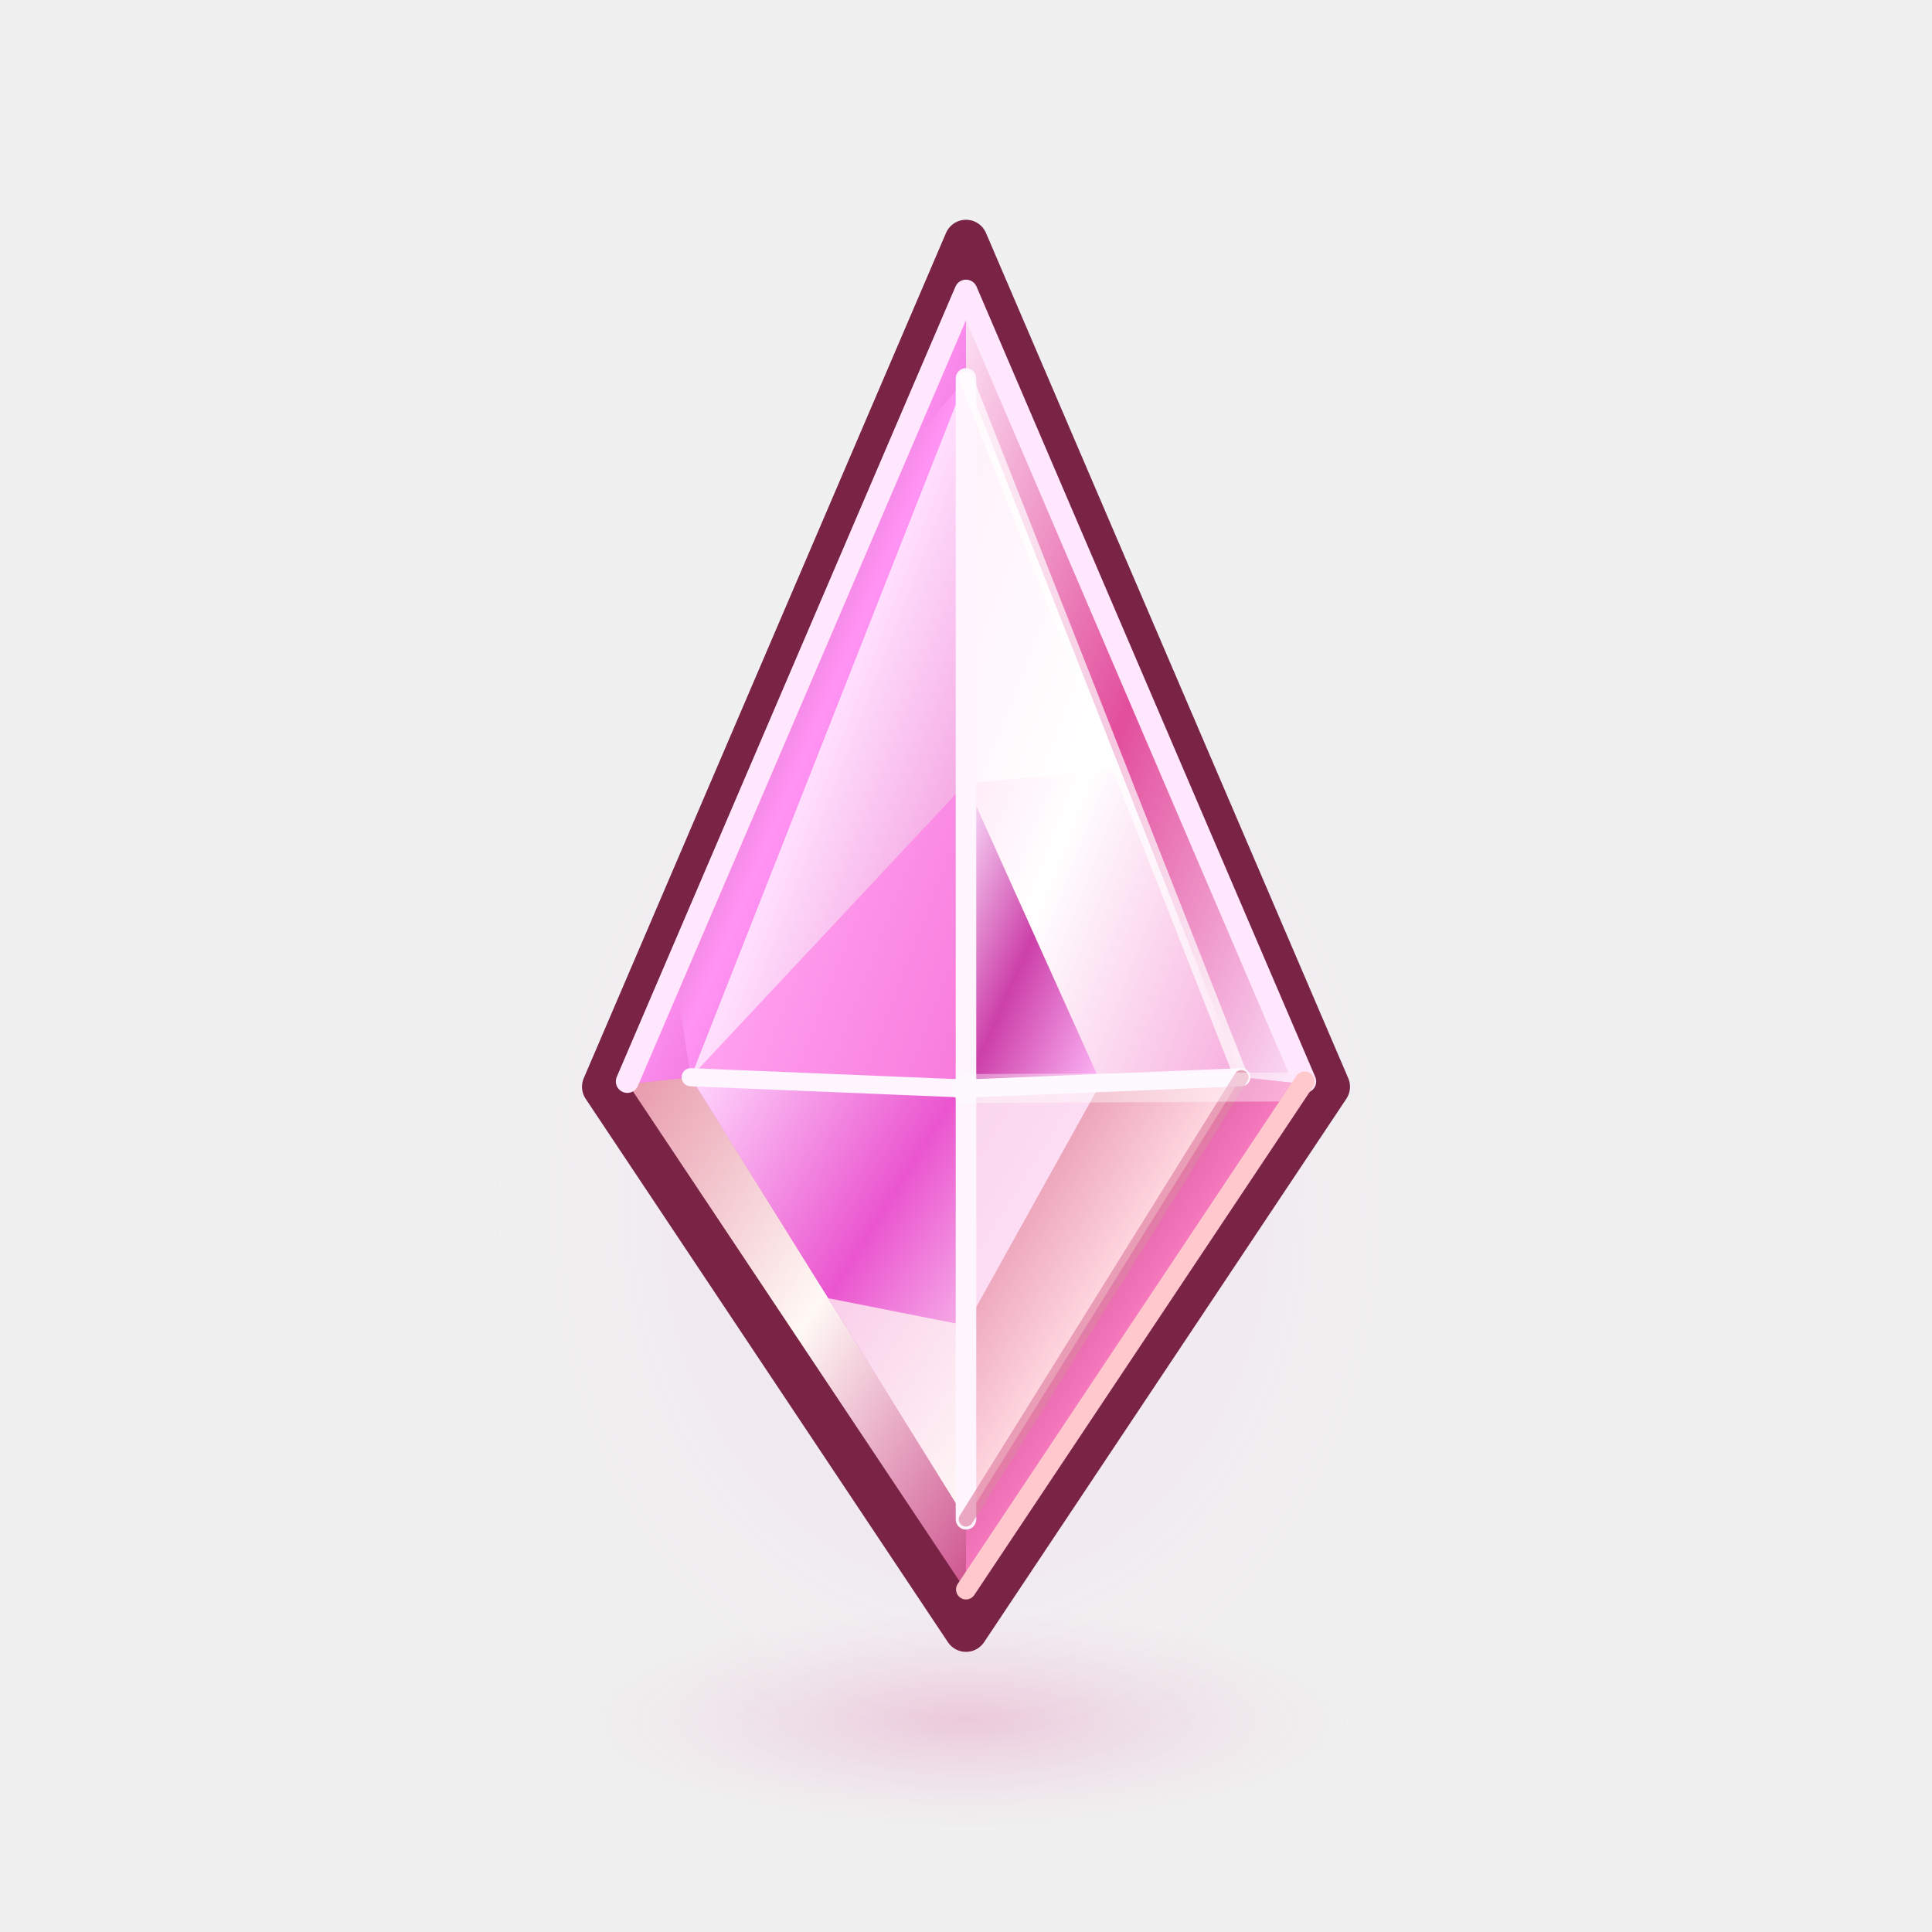
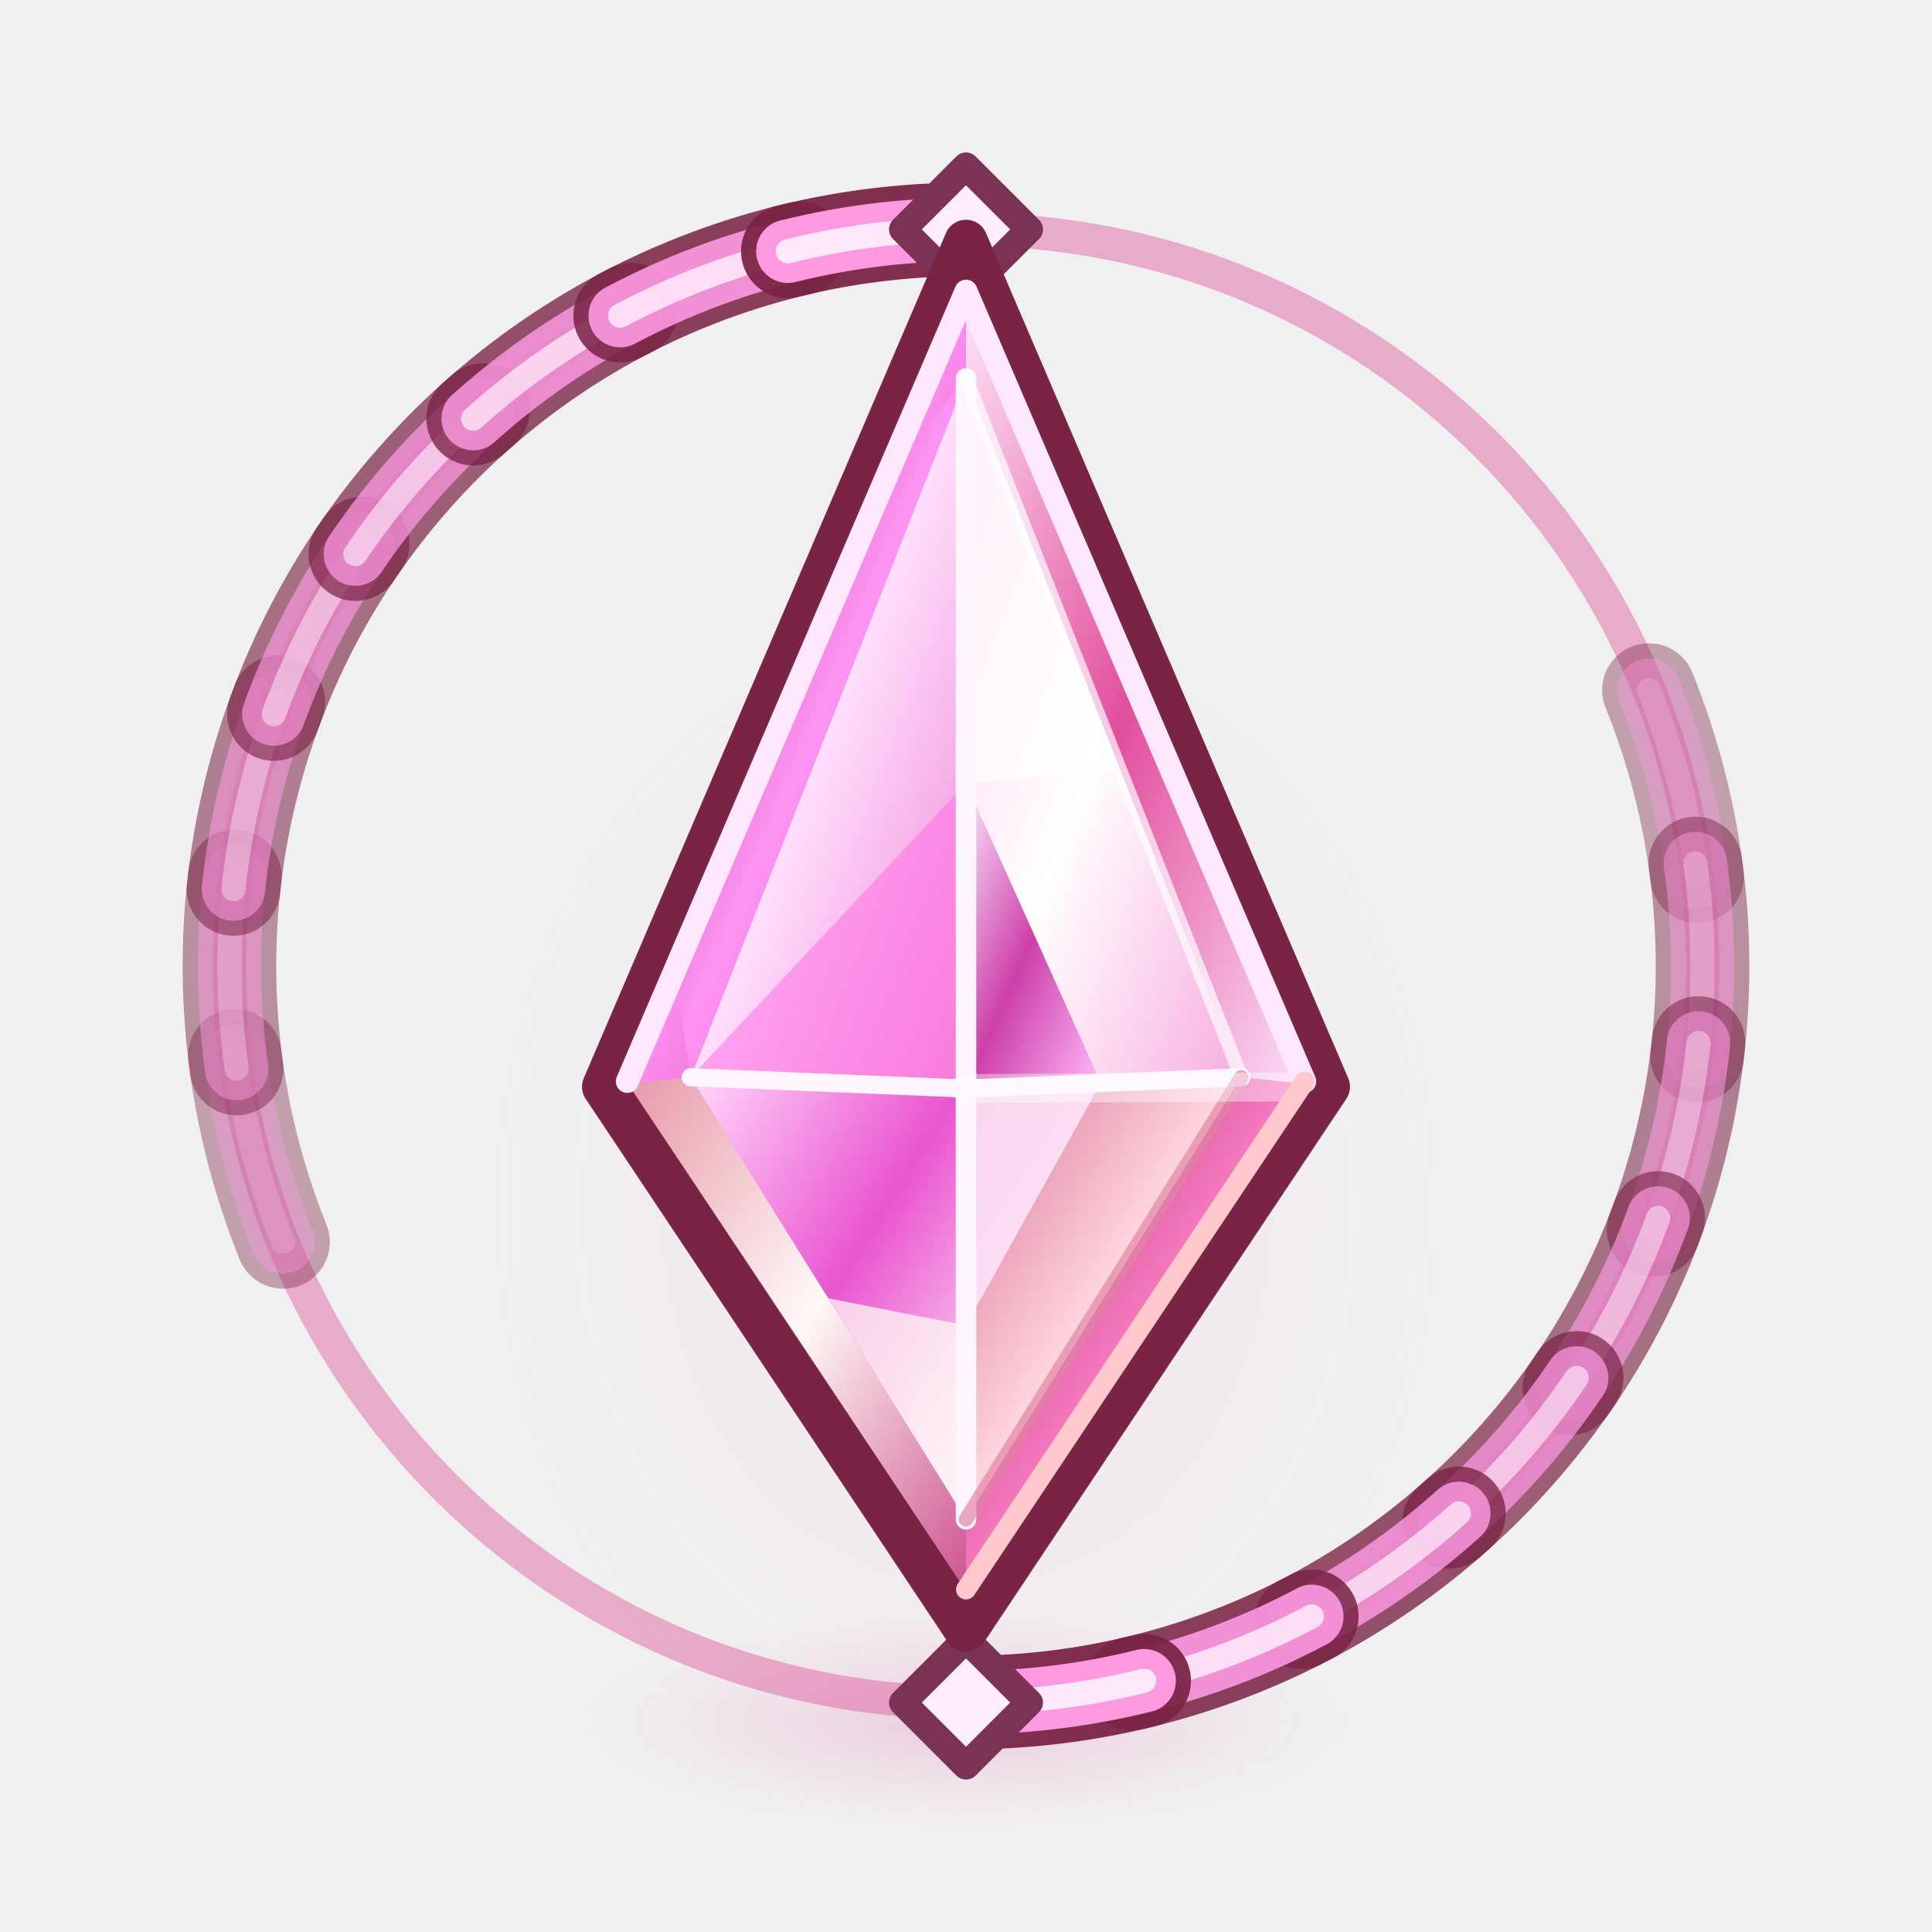
<svg xmlns="http://www.w3.org/2000/svg" width="32" height="32" viewBox="0 0 32 32">
  <defs>
    <linearGradient id="body" x1="0" y1="0" x2="1" y2="1">
      <stop stop-color="#ffe9fa" />
      <stop offset=".55" stop-color="#faa1df" />
      <stop offset="1" stop-color="#ffd8df" />
    </linearGradient>
    <linearGradient id="crown" x1="0" y1="0" x2=".8" y2="1">
      <stop stop-color="#ffb9dd" />
      <stop offset=".40" stop-color="#fef9ff" />
      <stop offset=".70" stop-color="#ffeafc" />
      <stop offset="1" stop-color="#f27dd8" />
    </linearGradient>
    <linearGradient id="left" x1="0" y1="0" x2="1" y2=".5">
      <stop stop-color="#a6326f" />
      <stop offset=".32" stop-color="#dc4eb4" />
      <stop offset=".78" stop-color="#ffbbf9" />
      <stop offset="1" stop-color="#fde9ff" />
    </linearGradient>
    <linearGradient id="right" x1="0" y1="0" x2=".7" y2="1">
      <stop stop-color="#f072c0" />
      <stop offset=".36" stop-color="#cb5490" />
      <stop offset=".7" stop-color="#ffd4ed" />
      <stop offset="1" stop-color="#fff3ed" />
    </linearGradient>
    <linearGradient id="foot" x1="0" y1="0" x2="1" y2="1">
      <stop stop-color="#ffb1fa" />
      <stop offset=".48" stop-color="#d951b3" />
      <stop offset=".52" stop-color="#ffd8fc" />
      <stop offset="1" stop-color="#eeb4ba" />
    </linearGradient>
    <linearGradient id="violet" x1="0" y1="0" x2="1" y2="1">
      <stop stop-color="#ffcbf7" />
      <stop offset=".5" stop-color="#e48e98" />
      <stop offset="1" stop-color="#ffd4d0" />
    </linearGradient>
    <linearGradient id="inner" x1="0" y1="0" x2="1" y2="0">
      <stop stop-color="#a63465" stop-opacity=".7" />
      <stop offset=".5" stop-color="#ffe0fd" stop-opacity=".25" />
      <stop offset="1" stop-color="#fffbff" stop-opacity=".8" />
    </linearGradient>
    <linearGradient id="refract" x1="0" y1="0" x2="1" y2="1">
      <stop stop-color="#fef3ff" />
      <stop offset=".46" stop-color="#ffc2ee" stop-opacity=".7" />
      <stop offset="1" stop-color="#f4babc" stop-opacity=".4" />
    </linearGradient>
    <linearGradient id="text" x1="0" y1="0" x2="1" y2="0">
      <stop stop-color="#e776bf" />
      <stop offset=".48" stop-color="#fef4ff" />
      <stop offset="1" stop-color="#ffa6c3" />
    </linearGradient>
    <radialGradient id="shadow">
      <stop stop-color="#db5797" stop-opacity=".25" />
      <stop offset=".55" stop-color="#e26cae" stop-opacity=".10" />
      <stop offset="1" stop-color="#ed8dbd" stop-opacity="0" />
    </radialGradient>
    <radialGradient id="halo">
      <stop stop-color="#ffbecc" stop-opacity=".10" />
      <stop offset=".6" stop-color="#ffa7e6" stop-opacity=".07" />
      <stop offset="1" stop-color="#ffd4f1" stop-opacity="0" />
    </radialGradient>
    <linearGradient id="edgeIce" x1="0" y1="0" x2="1" y2="1">
      <stop offset="0.0" stop-color="#ffedfb" />
      <stop offset="0.5" stop-color="#e24e9c" />
      <stop offset="1.0" stop-color="#fde9ff" />
    </linearGradient>
    <linearGradient id="edgeIndigo" x1="0" y1="0" x2="1" y2="1">
      <stop offset="0.0" stop-color="#9b1756" />
      <stop offset="0.5" stop-color="#ff83c9" />
      <stop offset="1.0" stop-color="#c66670" />
    </linearGradient>
    <linearGradient id="edgeLilac" x1="0" y1="0" x2="1" y2="1">
      <stop offset="0.0" stop-color="#e692a6" />
      <stop offset="0.5" stop-color="#fff9f5" />
      <stop offset="1.0" stop-color="#ca4787" />
    </linearGradient>
    <linearGradient id="edgeBlue" x1="0" y1="0" x2="1" y2="1">
      <stop offset="0.0" stop-color="#942d5d" />
      <stop offset="0.5" stop-color="#ff94f5" />
      <stop offset="1.0" stop-color="#ca319b" />
    </linearGradient>
    <linearGradient id="tableLight" x1="0" y1="0" x2="1" y2="1">
      <stop offset="0.0" stop-color="#ffd0ee" />
      <stop offset="0.5" stop-color="#ffffff" />
      <stop offset="1.0" stop-color="#f7acdd" />
    </linearGradient>
    <linearGradient id="tableBlue" x1="0" y1="0" x2="1" y2="1">
      <stop offset="0.0" stop-color="#d552a6" />
      <stop offset="0.5" stop-color="#ffdefd" />
      <stop offset="1.0" stop-color="#ed83d0" />
    </linearGradient>
    <linearGradient id="tableIce" x1="0" y1="0" x2="1" y2="1">
      <stop offset="0.0" stop-color="#ffd8fd" />
      <stop offset="0.5" stop-color="#ea55cf" />
      <stop offset="1.0" stop-color="#fff1fb" />
    </linearGradient>
    <linearGradient id="tableLilac" x1="0" y1="0" x2="1" y2="1">
      <stop offset="0.0" stop-color="#d97194" />
      <stop offset="0.5" stop-color="#ffd8e0" />
      <stop offset="1.0" stop-color="#fffbf7" />
    </linearGradient>
    <linearGradient id="reflectedBlue" x1="0" y1="0" x2="1" y2="1">
      <stop offset="0.0" stop-color="#fde8ff" />
      <stop offset="0.5" stop-color="#cc40a9" />
      <stop offset="1.0" stop-color="#ffbbf9" />
    </linearGradient>
  </defs>
  <ellipse cx="16" cy="28.5" rx="6.4" ry="1.8" fill="url(#shadow)" stroke="none" stroke-width="0" stroke-linejoin="round" stroke-linecap="round" />
  <ellipse cx="16" cy="20" rx="8" ry="10" fill="url(#halo)" stroke="none" stroke-width="0" stroke-linejoin="round" stroke-linecap="round" />
+   <ellipse cx="16" cy="16" rx="12.2" ry="12.2" fill="none" stroke="#dd5298" stroke-opacity="0.439" stroke-width="0.55" stroke-linejoin="round" stroke-linecap="round" />
+   <path d="M 4.688 20.57 A 12.2 12.2 0 0 1 3.891 17.487" fill="none" stroke="#792345" stroke-opacity="0.392" stroke-width="1.55" stroke-linejoin="round" stroke-linecap="round" />
+   <path d="M 4.688 20.57 A 12.2 12.2 0 0 1 3.891 17.487" fill="none" stroke="#ff9be4" stroke-opacity="0.372" stroke-width="1.05" stroke-linejoin="round" stroke-linecap="round" />
+   <path d="M 4.688 20.57 A 12.2 12.2 0 0 1 3.891 17.487" fill="none" stroke="#ffedfb" stroke-opacity="0.176" stroke-width="0.4" stroke-linejoin="round" stroke-linecap="round" />
+   <path d="M 3.919 17.698 A 12.2 12.2 0 0 1 3.891 14.513" fill="none" stroke="#792345" stroke-opacity="0.471" stroke-width="1.55" stroke-linejoin="round" stroke-linecap="round" />
+   <path d="M 3.919 17.698 A 12.2 12.2 0 0 1 3.891 14.513" fill="none" stroke="#ff9be4" stroke-opacity="0.459" stroke-width="1.05" stroke-linejoin="round" stroke-linecap="round" />
+   <path d="M 3.919 17.698 A 12.2 12.2 0 0 1 3.891 14.513" fill="none" stroke="#ffedfb" stroke-opacity="0.286" stroke-width="0.4" stroke-linejoin="round" stroke-linecap="round" />
+   <path d="M 3.867 14.725 A 12.2 12.2 0 0 1 4.61 11.628" fill="none" stroke="#792345" stroke-opacity="0.549" stroke-width="1.55" stroke-linejoin="round" stroke-linecap="round" />
+   <path d="M 3.867 14.725 A 12.2 12.2 0 0 1 4.61 11.628" fill="none" stroke="#ff9be4" stroke-opacity="0.545" stroke-width="1.05" stroke-linejoin="round" stroke-linecap="round" />
+   <path d="M 3.867 14.725 A 12.2 12.2 0 0 1 4.61 11.628" fill="none" stroke="#ffedfb" stroke-opacity="0.396" stroke-width="0.4" stroke-linejoin="round" stroke-linecap="round" />
+   <path d="M 4.536 11.827 A 12.2 12.2 0 0 1 6.006 9.002" fill="none" stroke="#792345" stroke-opacity="0.627" stroke-width="1.55" stroke-linejoin="round" stroke-linecap="round" />
+   <path d="M 4.536 11.827 A 12.2 12.2 0 0 1 6.006 9.002" fill="none" stroke="#ff9be4" stroke-opacity="0.631" stroke-width="1.05" stroke-linejoin="round" stroke-linecap="round" />
+   <path d="M 4.536 11.827 A 12.2 12.2 0 0 1 6.006 9.002" fill="none" stroke="#ffedfb" stroke-opacity="0.506" stroke-width="0.4" stroke-linejoin="round" stroke-linecap="round" />
+   <path d="M 5.886 9.178 A 12.2 12.2 0 0 1 7.996 6.793" fill="none" stroke="#792345" stroke-opacity="0.706" stroke-width="1.55" stroke-linejoin="round" stroke-linecap="round" />
+   <path d="M 5.886 9.178 A 12.2 12.2 0 0 1 7.996 6.793" fill="none" stroke="#ff9be4" stroke-opacity="0.718" stroke-width="1.05" stroke-linejoin="round" stroke-linecap="round" />
+   <path d="M 5.886 9.178 A 12.2 12.2 0 0 1 7.996 6.793" fill="none" stroke="#ffedfb" stroke-opacity="0.616" stroke-width="0.4" stroke-linejoin="round" stroke-linecap="round" />
+   <path d="M 7.837 6.934 A 12.2 12.2 0 0 1 10.461 5.13" fill="none" stroke="#792345" stroke-opacity="0.784" stroke-width="1.55" stroke-linejoin="round" stroke-linecap="round" />
+   <path d="M 7.837 6.934 A 12.2 12.2 0 0 1 10.461 5.13" fill="none" stroke="#ff9be4" stroke-opacity="0.804" stroke-width="1.05" stroke-linejoin="round" stroke-linecap="round" />
+   <path d="M 7.837 6.934 A 12.2 12.2 0 0 1 10.461 5.13" fill="none" stroke="#ffedfb" stroke-opacity="0.726" stroke-width="0.4" stroke-linejoin="round" stroke-linecap="round" />
+   <path d="M 10.272 5.228 A 12.2 12.2 0 0 1 13.256 4.113" fill="none" stroke="#792345" stroke-opacity="0.863" stroke-width="1.55" stroke-linejoin="round" stroke-linecap="round" />
+   <path d="M 10.272 5.228 A 12.2 12.2 0 0 1 13.256 4.113" fill="none" stroke="#ff9be4" stroke-opacity="0.89" stroke-width="1.05" stroke-linejoin="round" stroke-linecap="round" />
+   <path d="M 10.272 5.228 A 12.2 12.2 0 0 1 13.256 4.113" fill="none" stroke="#ffedfb" stroke-opacity="0.835" stroke-width="0.4" stroke-linejoin="round" stroke-linecap="round" />
+   <path d="M 13.049 4.162 A 12.2 12.2 0 0 1 16.213 3.802" fill="none" stroke="#792345" stroke-opacity="0.941" stroke-width="1.55" stroke-linejoin="round" stroke-linecap="round" />
+   <path d="M 13.049 4.162 A 12.2 12.2 0 0 1 16.213 3.802" fill="none" stroke="#ff9be4" stroke-opacity="0.977" stroke-width="1.05" stroke-linejoin="round" stroke-linecap="round" />
+   <path d="M 13.049 4.162 A 12.2 12.2 0 0 1 16.213 3.802" fill="none" stroke="#ffedfb" stroke-opacity="0.945" stroke-width="0.4" stroke-linejoin="round" stroke-linecap="round" />
+   <polygon points="16,2.75 17.05,3.8 16,4.85 14.95,3.8" fill="#ffedfb" stroke="#7b3355" stroke-width="0.45" stroke-linejoin="round" stroke-linecap="round" />
+   <path d="M 27.312 11.43 A 12.2 12.2 0 0 1 28.109 14.513" fill="none" stroke="#792345" stroke-opacity="0.392" stroke-width="1.55" stroke-linejoin="round" stroke-linecap="round" />
+   <path d="M 27.312 11.43 A 12.2 12.2 0 0 1 28.109 14.513" fill="none" stroke="#ff9be4" stroke-opacity="0.372" stroke-width="1.05" stroke-linejoin="round" stroke-linecap="round" />
+   <path d="M 27.312 11.43 A 12.2 12.2 0 0 1 28.109 14.513" fill="none" stroke="#ffedfb" stroke-opacity="0.176" stroke-width="0.4" stroke-linejoin="round" stroke-linecap="round" />
+   <path d="M 28.081 14.302 A 12.2 12.2 0 0 1 28.109 17.487" fill="none" stroke="#792345" stroke-opacity="0.471" stroke-width="1.55" stroke-linejoin="round" stroke-linecap="round" />
+   <path d="M 28.081 14.302 A 12.2 12.2 0 0 1 28.109 17.487" fill="none" stroke="#ff9be4" stroke-opacity="0.459" stroke-width="1.05" stroke-linejoin="round" stroke-linecap="round" />
+   <path d="M 28.081 14.302 A 12.2 12.2 0 0 1 28.109 17.487" fill="none" stroke="#ffedfb" stroke-opacity="0.286" stroke-width="0.4" stroke-linejoin="round" stroke-linecap="round" />
+   <path d="M 28.133 17.275 A 12.2 12.2 0 0 1 27.39 20.372" fill="none" stroke="#792345" stroke-opacity="0.549" stroke-width="1.55" stroke-linejoin="round" stroke-linecap="round" />
+   <path d="M 28.133 17.275 A 12.2 12.2 0 0 1 27.39 20.372" fill="none" stroke="#ff9be4" stroke-opacity="0.545" stroke-width="1.05" stroke-linejoin="round" stroke-linecap="round" />
+   <path d="M 28.133 17.275 A 12.2 12.2 0 0 1 27.39 20.372" fill="none" stroke="#ffedfb" stroke-opacity="0.396" stroke-width="0.4" stroke-linejoin="round" stroke-linecap="round" />
+   <path d="M 27.464 20.173 A 12.2 12.2 0 0 1 25.994 22.998" fill="none" stroke="#792345" stroke-opacity="0.627" stroke-width="1.55" stroke-linejoin="round" stroke-linecap="round" />
+   <path d="M 27.464 20.173 A 12.2 12.2 0 0 1 25.994 22.998" fill="none" stroke="#ff9be4" stroke-opacity="0.631" stroke-width="1.05" stroke-linejoin="round" stroke-linecap="round" />
+   <path d="M 27.464 20.173 A 12.2 12.2 0 0 1 25.994 22.998" fill="none" stroke="#ffedfb" stroke-opacity="0.506" stroke-width="0.4" stroke-linejoin="round" stroke-linecap="round" />
+   <path d="M 26.114 22.822 A 12.2 12.2 0 0 1 24.004 25.207" fill="none" stroke="#792345" stroke-opacity="0.706" stroke-width="1.55" stroke-linejoin="round" stroke-linecap="round" />
+   <path d="M 26.114 22.822 A 12.2 12.2 0 0 1 24.004 25.207" fill="none" stroke="#ff9be4" stroke-opacity="0.718" stroke-width="1.05" stroke-linejoin="round" stroke-linecap="round" />
+   <path d="M 26.114 22.822 A 12.2 12.2 0 0 1 24.004 25.207" fill="none" stroke="#ffedfb" stroke-opacity="0.616" stroke-width="0.4" stroke-linejoin="round" stroke-linecap="round" />
+   <path d="M 24.163 25.066 A 12.2 12.2 0 0 1 21.539 26.87" fill="none" stroke="#792345" stroke-opacity="0.784" stroke-width="1.55" stroke-linejoin="round" stroke-linecap="round" />
+   <path d="M 24.163 25.066 A 12.2 12.2 0 0 1 21.539 26.87" fill="none" stroke="#ff9be4" stroke-opacity="0.804" stroke-width="1.05" stroke-linejoin="round" stroke-linecap="round" />
+   <path d="M 24.163 25.066 A 12.2 12.2 0 0 1 21.539 26.87" fill="none" stroke="#ffedfb" stroke-opacity="0.726" stroke-width="0.4" stroke-linejoin="round" stroke-linecap="round" />
+   <path d="M 21.728 26.772 A 12.2 12.2 0 0 1 18.744 27.887" fill="none" stroke="#792345" stroke-opacity="0.863" stroke-width="1.55" stroke-linejoin="round" stroke-linecap="round" />
+   <path d="M 21.728 26.772 A 12.2 12.2 0 0 1 18.744 27.887" fill="none" stroke="#ff9be4" stroke-opacity="0.89" stroke-width="1.05" stroke-linejoin="round" stroke-linecap="round" />
+   <path d="M 21.728 26.772 A 12.2 12.2 0 0 1 18.744 27.887" fill="none" stroke="#ffedfb" stroke-opacity="0.835" stroke-width="0.4" stroke-linejoin="round" stroke-linecap="round" />
+   <path d="M 18.951 27.838 A 12.2 12.2 0 0 1 15.787 28.198" fill="none" stroke="#792345" stroke-opacity="0.941" stroke-width="1.55" stroke-linejoin="round" stroke-linecap="round" />
+   <path d="M 18.951 27.838 A 12.2 12.2 0 0 1 15.787 28.198" fill="none" stroke="#ff9be4" stroke-opacity="0.977" stroke-width="1.05" stroke-linejoin="round" stroke-linecap="round" />
+   <path d="M 18.951 27.838 A 12.2 12.2 0 0 1 15.787 28.198" fill="none" stroke="#ffedfb" stroke-opacity="0.945" stroke-width="0.4" stroke-linejoin="round" stroke-linecap="round" />
+   <polygon points="16,27.15 17.05,28.2 16,29.25 14.95,28.2" fill="#ffedfb" stroke="#7b3355" stroke-width="0.45" stroke-linejoin="round" stroke-linecap="round" />
  <polygon points="16,4 22,18 16,27 10,18" fill="url(#body)" stroke="none" stroke-width="0.7" stroke-linejoin="round" stroke-linecap="round" />
  <polygon points="16,4 22,18 16,18.03" fill="url(#crown)" stroke="none" stroke-width="0.7" stroke-linejoin="round" stroke-linecap="round" />
  <polygon points="22,18 16,27 16,18.03" fill="url(#right)" stroke="none" stroke-width="0.7" stroke-linejoin="round" stroke-linecap="round" />
  <polygon points="16,27 10,18 16,18.03" fill="url(#foot)" stroke="none" stroke-width="0.7" stroke-linejoin="round" stroke-linecap="round" />
  <polygon points="10,18 16,4 16,18.03" fill="url(#left)" stroke="none" stroke-width="0.7" stroke-linejoin="round" stroke-linecap="round" />
  <polygon points="16,4 22,18 20.56,17.842 16,6.268" fill="url(#edgeIce)" stroke="none" stroke-width="0.7" stroke-linejoin="round" stroke-linecap="round" />
  <polygon points="22,18 16,27 16,25.165 20.56,17.842" fill="url(#edgeIndigo)" stroke="none" stroke-width="0.7" stroke-linejoin="round" stroke-linecap="round" />
  <polygon points="16,27 10,18 11.44,17.842 16,25.165" fill="url(#edgeLilac)" stroke="none" stroke-width="0.7" stroke-linejoin="round" stroke-linecap="round" />
  <polygon points="10,18 16,4 16,6.268 11.44,17.842" fill="url(#edgeBlue)" stroke="none" stroke-width="0.7" stroke-linejoin="round" stroke-linecap="round" />
  <polygon points="16,6.268 20.56,17.842 16,18.03" fill="url(#tableLight)" stroke="none" stroke-width="0.7" stroke-linejoin="round" stroke-linecap="round" />
  <polygon points="16,6.268 16,18.03 11.44,17.842" fill="url(#tableBlue)" stroke="none" stroke-width="0.7" stroke-linejoin="round" stroke-linecap="round" />
  <polygon points="11.44,17.842 16,18.03 16,25.165" fill="url(#tableIce)" stroke="none" stroke-width="0.7" stroke-linejoin="round" stroke-linecap="round" />
  <polygon points="20.56,17.842 16,25.165 16,18.03" fill="url(#tableLilac)" stroke="none" stroke-width="0.7" stroke-linejoin="round" stroke-linecap="round" />
  <polygon points="16,6.268 16,12.972 18.554,12.749" fill="#ffffff" fill-opacity="0.69" stroke="none" stroke-width="0.7" stroke-linejoin="round" stroke-linecap="round" />
  <polygon points="16,12.972 18.234,17.938 16,18.03" fill="url(#reflectedBlue)" stroke="none" stroke-width="0.7" stroke-linejoin="round" stroke-linecap="round" />
  <polygon points="11.44,17.842 16,12.972 16,18.03" fill="#ff72e5" fill-opacity="0.569" stroke="none" stroke-width="0.7" stroke-linejoin="round" stroke-linecap="round" />
  <polygon points="16,18.03 18.234,17.938 16,21.954" fill="#ffe6fc" fill-opacity="0.851" stroke="none" stroke-width="0.7" stroke-linejoin="round" stroke-linecap="round" />
  <polygon points="16,25.165 16,21.954 13.72,21.503" fill="#fffbf4" fill-opacity="0.729" stroke="none" stroke-width="0.7" stroke-linejoin="round" stroke-linecap="round" />
  <polygon points="14.02,8.62 11.08,15.48 11.44,17.842 16,6.268" fill="url(#edgeBlue)" stroke="none" stroke-width="0.7" stroke-linejoin="round" stroke-linecap="round" />
  <polyline points="16,6.268 16,18.03 16,25.165" fill="none" stroke="#fef5ff" stroke-width="0.34" stroke-linejoin="round" stroke-linecap="round" />
  <polyline points="11.44,17.842 16,18.03 20.56,17.842" fill="none" stroke="#fef5ff" stroke-width="0.3" stroke-linejoin="round" stroke-linecap="round" />
  <polyline points="16,6.268 20.56,17.842" fill="none" stroke="#ffffff" stroke-opacity="0.69" stroke-width="0.23" stroke-linejoin="round" stroke-linecap="round" />
  <polyline points="20.56,17.842 16,25.165" fill="none" stroke="#df84a4" stroke-opacity="0.69" stroke-width="0.24" stroke-linejoin="round" stroke-linecap="round" />
  <defs>
-     <linearGradient id="sweep25" gradientUnits="userSpaceOnUse" x1="16.0" y1="-1.75" x2="16.0" y2="9.75">
+     <linearGradient id="sweep76" gradientUnits="userSpaceOnUse" x1="16.0" y1="-1.75" x2="16.0" y2="9.75">
      <stop stop-color="#fff" stop-opacity="0" />
      <stop offset=".3" stop-color="#ffdefc" stop-opacity="0.0" />
      <stop offset=".5" stop-color="#fff" stop-opacity="0.0" />
      <stop offset=".7" stop-color="#ffe7f7" stop-opacity="0.0" />
      <stop offset="1" stop-color="#fff" stop-opacity="0" />
    </linearGradient>
  </defs>
-   <polygon points="16,4 22,18 16,27 10,18" fill="url(#sweep25)" />
+   <polygon points="16,4 22,18 16,27 10,18" fill="url(#sweep76)" />
  <polygon points="16,4 22,18 16,18.03" fill="#ffffff" fill-opacity="0" stroke="none" stroke-width="0.7" stroke-linejoin="round" stroke-linecap="round" />
  <polyline points="16,18.03 22,18" fill="none" stroke="#ffffff" stroke-opacity="0.392" stroke-width="0.48" stroke-linejoin="round" stroke-linecap="round" />
  <polyline points="16,4 22,18 16,27 10,18 16,4" fill="none" stroke="#792345" stroke-width="0.72" stroke-linejoin="round" stroke-linecap="round" />
  <polyline points="10.39,17.912 16,4.822 21.61,17.912" fill="none" stroke="#ffe7fd" stroke-width="0.38" stroke-linejoin="round" stroke-linecap="round" />
  <polyline points="21.61,17.912 16,26.327" fill="none" stroke="#ffc8cd" stroke-width="0.33" stroke-linejoin="round" stroke-linecap="round" />
</svg>
